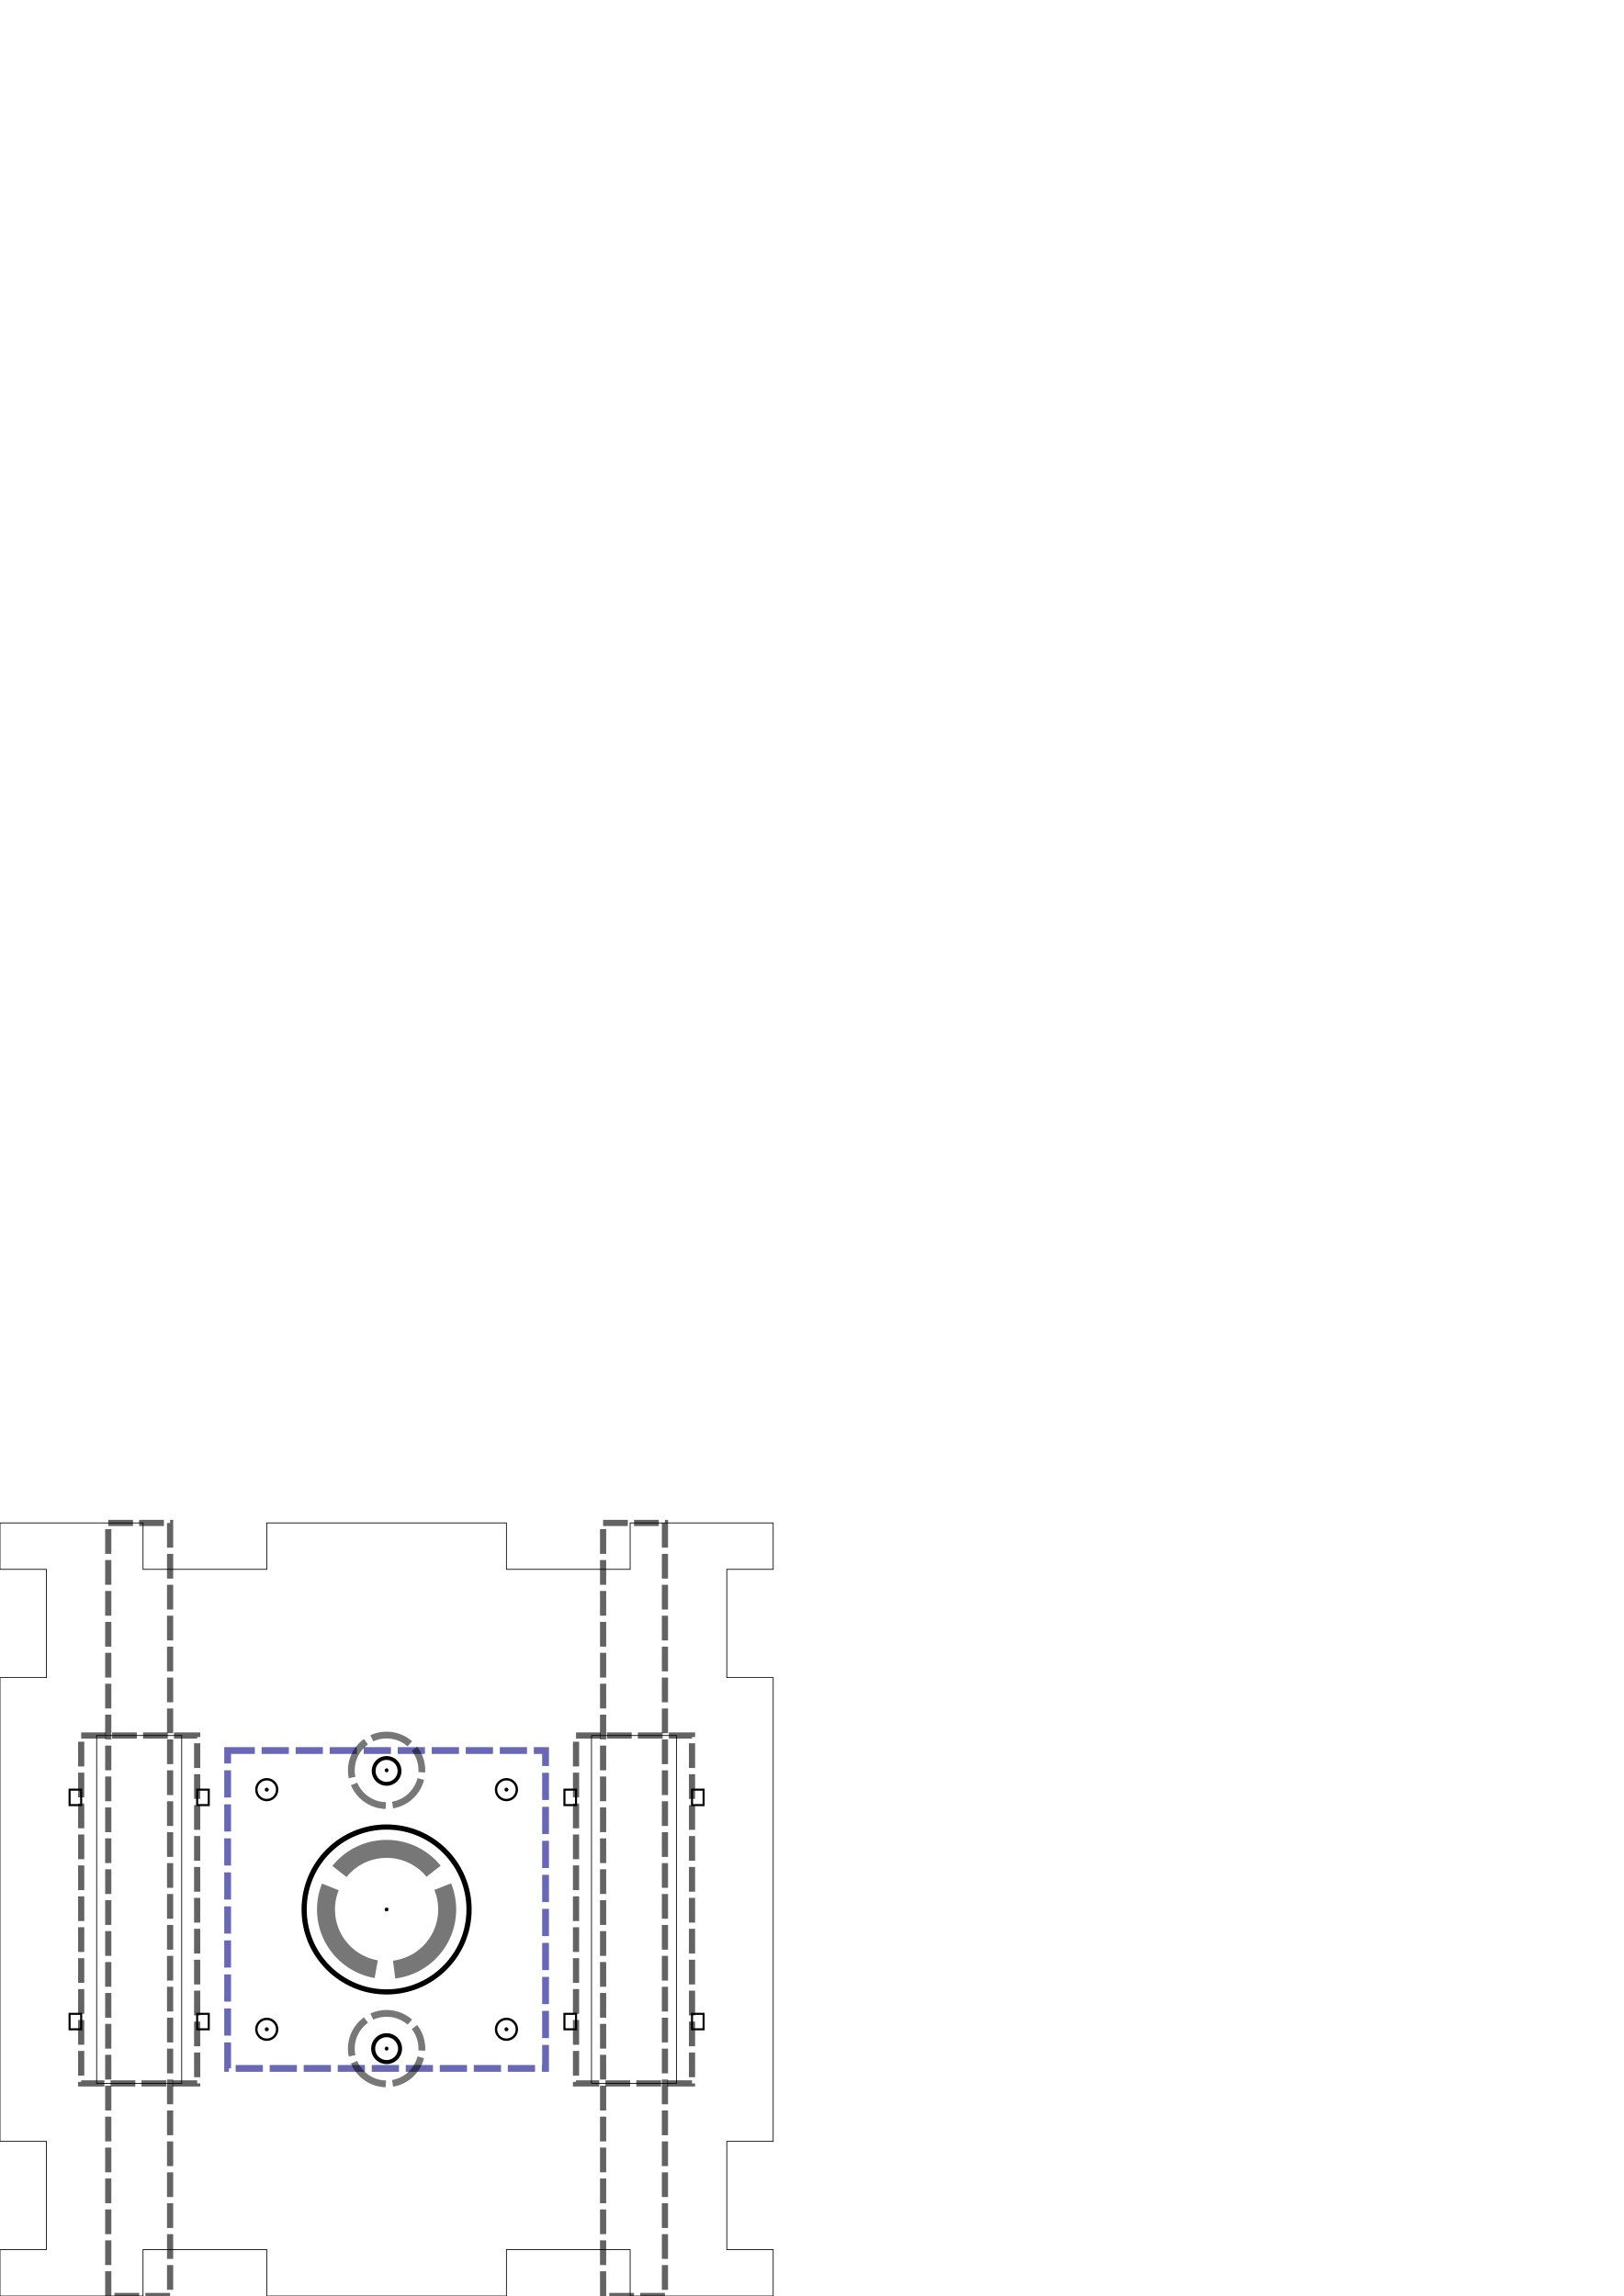
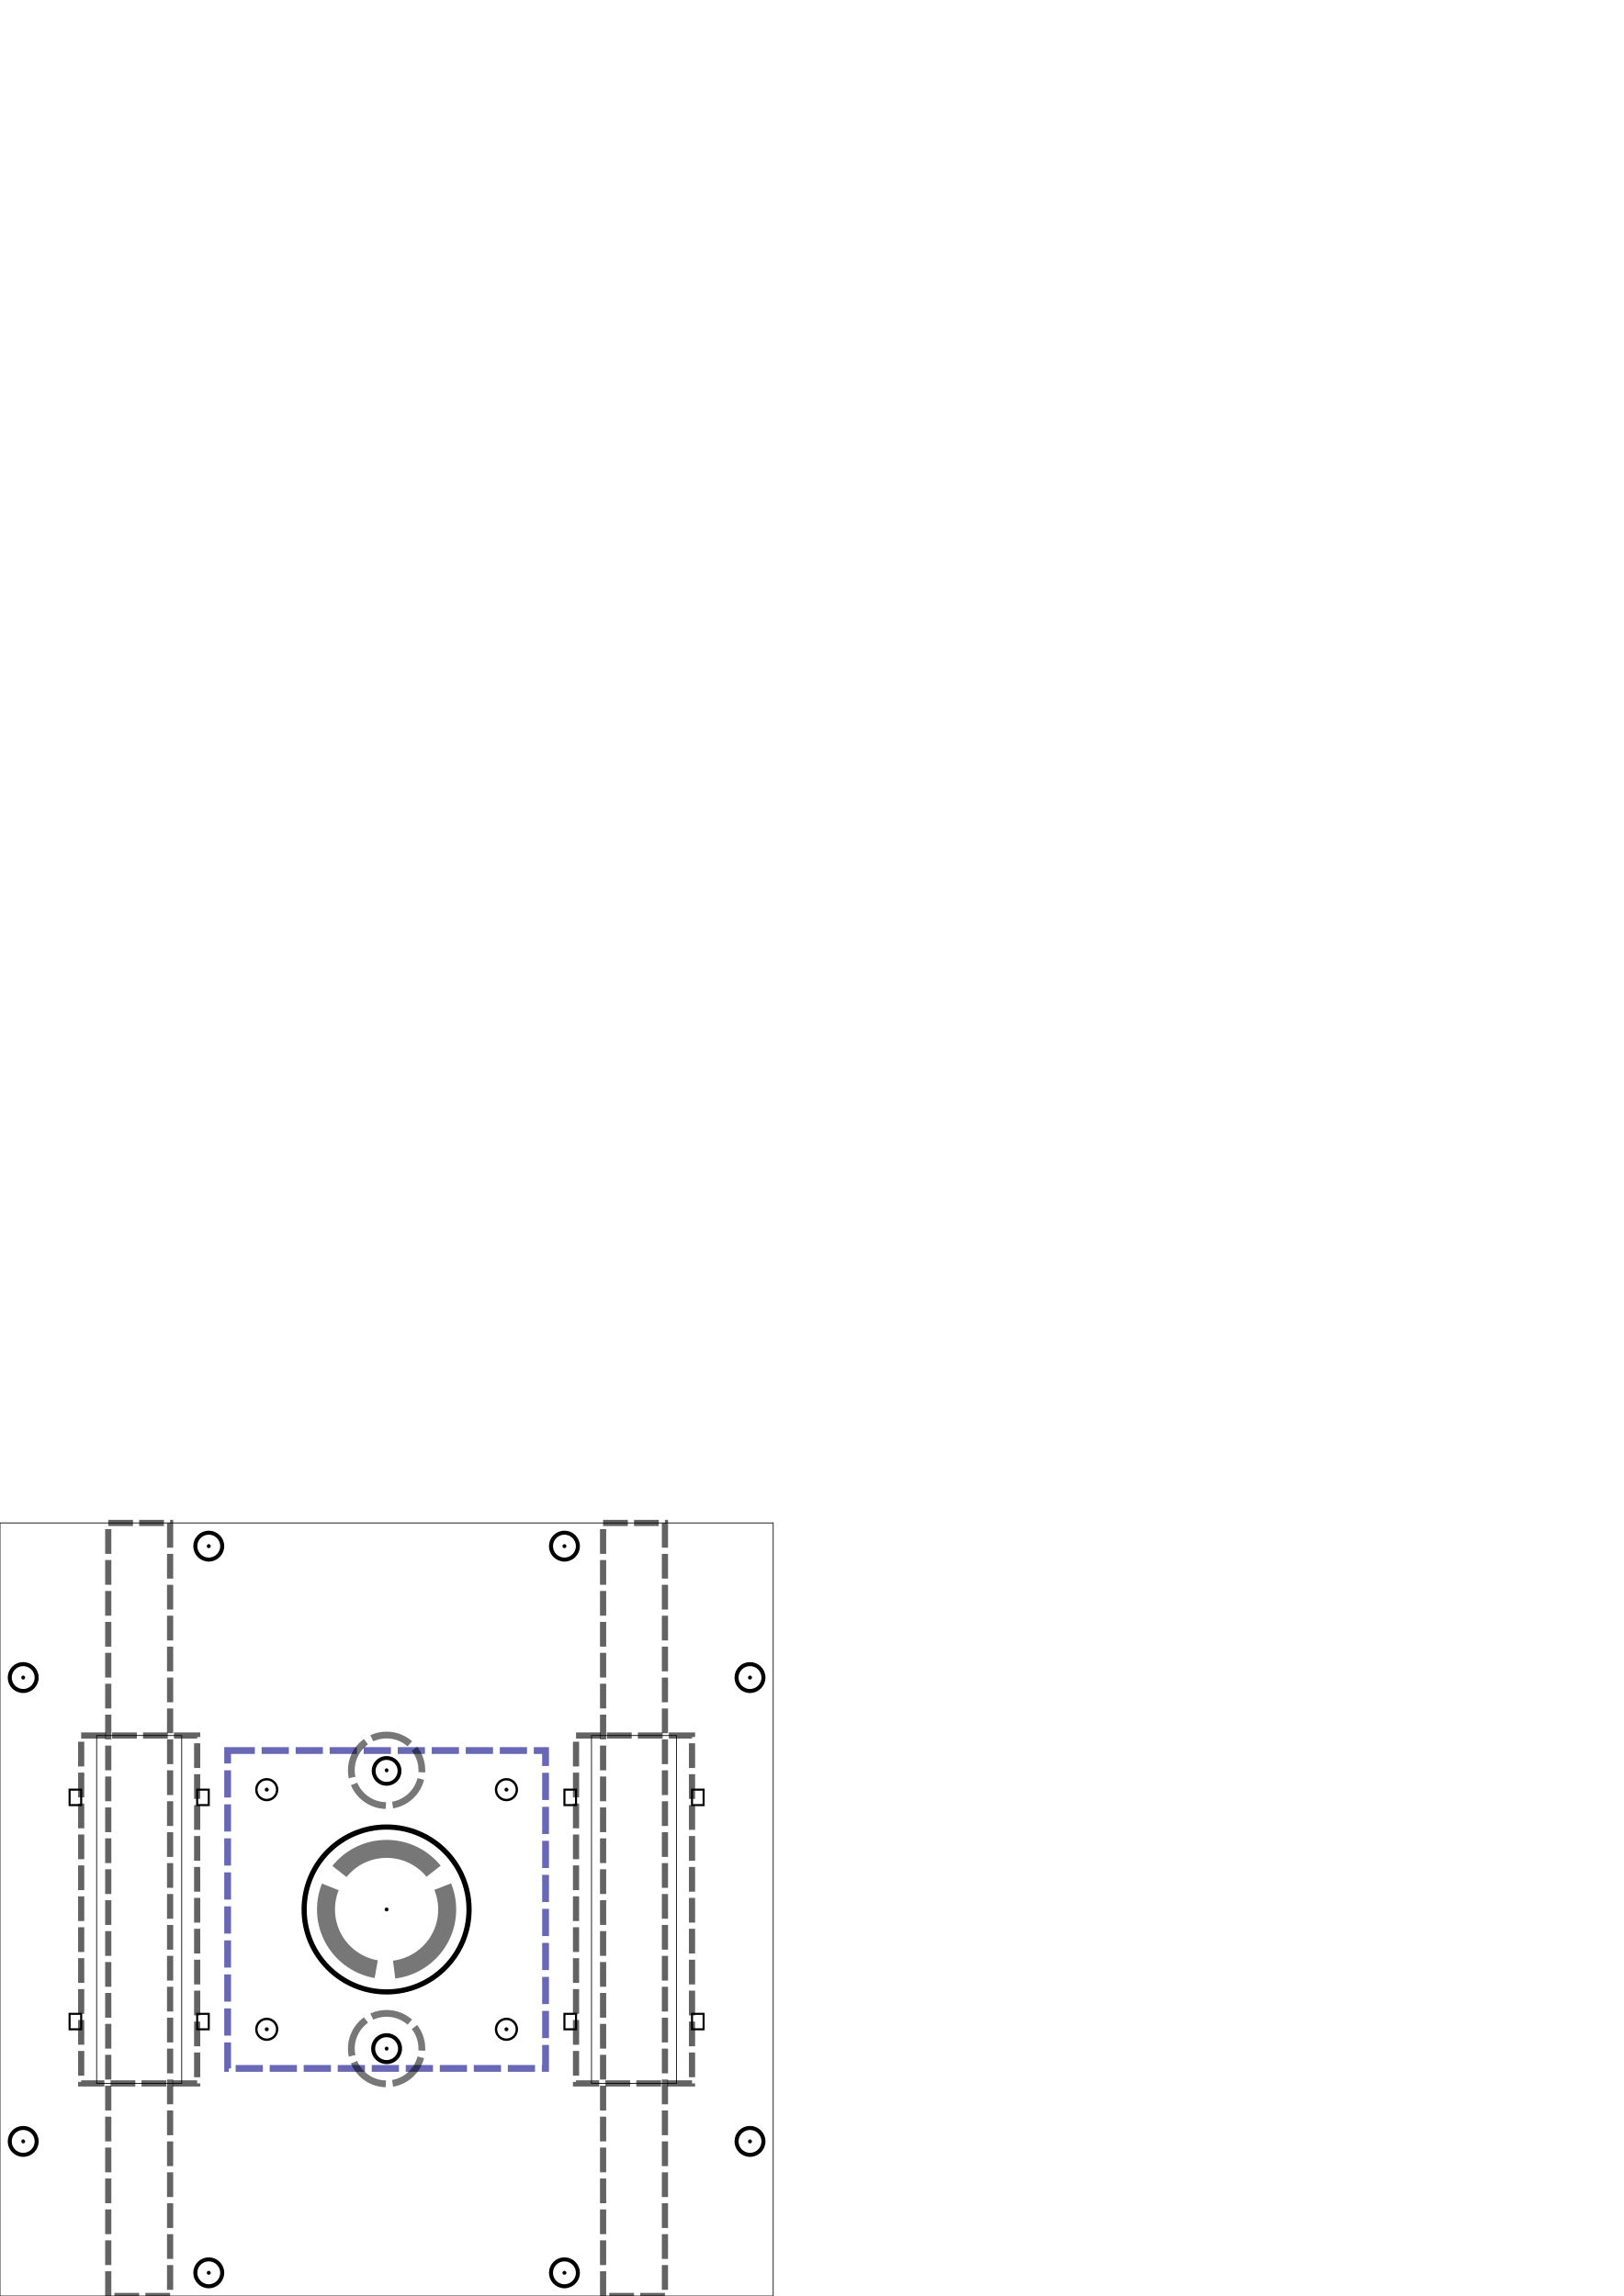
<svg xmlns="http://www.w3.org/2000/svg" width="210mm" height="297mm" viewBox="0 0 210 297" version="1.1" id="svg229">
  <defs id="defs223" />
  <g id="layer1">
    <circle style="fill:#000000;fill-opacity:1;stroke:#000000;stroke-width:0.054;stroke-opacity:1" id="path274" cx="50" cy="247" r="0.223" />
    <ellipse style="fill:none;fill-opacity:1;stroke:#000000;stroke-width:0.671;stroke-opacity:1" id="path276" cx="50" cy="247" rx="10.664" ry="10.664" />
    <circle style="fill:#000000;fill-opacity:1;stroke:#000000;stroke-width:0.054;stroke-opacity:1" id="path274-3" cx="34.5" cy="231.5" r="0.223" />
    <circle style="fill:#000000;fill-opacity:1;stroke:#000000;stroke-width:0.054;stroke-opacity:1" id="path274-5" cx="65.5" cy="231.5" r="0.223" />
    <circle style="fill:#000000;fill-opacity:1;stroke:#000000;stroke-width:0.054;stroke-opacity:1" id="path274-6" cx="65.5" cy="262.5" r="0.223" />
    <circle style="fill:#000000;fill-opacity:1;stroke:#000000;stroke-width:0.054;stroke-opacity:1" id="path274-2" cx="34.5" cy="262.5" r="0.223" />
    <circle style="fill:none;fill-opacity:1;stroke:#000000;stroke-width:0.306;stroke-miterlimit:4;stroke-dasharray:none;stroke-dashoffset:0;stroke-opacity:1" id="path1362" cx="34.5" cy="231.5" r="1.347" />
    <circle style="fill:none;fill-opacity:1;stroke:#000000;stroke-width:0.306;stroke-miterlimit:4;stroke-dasharray:none;stroke-dashoffset:0;stroke-opacity:1" id="path1362-1" cx="65.5" cy="231.5" r="1.347" />
    <circle style="fill:none;fill-opacity:1;stroke:#000000;stroke-width:0.306;stroke-miterlimit:4;stroke-dasharray:none;stroke-dashoffset:0;stroke-opacity:1" id="path1362-2" cx="65.5" cy="262.5" r="1.347" />
    <circle style="fill:none;fill-opacity:1;stroke:#000000;stroke-width:0.306;stroke-miterlimit:4;stroke-dasharray:none;stroke-dashoffset:0;stroke-opacity:1" id="path1362-7" cx="34.5" cy="262.5" r="1.347" />
    <circle style="fill:#000000;fill-opacity:1;stroke:#000000;stroke-width:0.054;stroke-opacity:1" id="path274-2-0" cx="50" cy="265" r="0.223" />
    <circle style="fill:#000000;fill-opacity:1;stroke:#000000;stroke-width:0.054;stroke-opacity:1" id="path274-2-9" cx="50" cy="229" r="0.223" />
    <circle style="fill:none;fill-opacity:1;stroke:#000000;stroke-width:0.5;stroke-miterlimit:4;stroke-dasharray:none;stroke-dashoffset:0;stroke-opacity:1" id="path1433" cx="50" cy="229.075" r="1.675" />
    <ellipse style="fill:none;fill-opacity:1;stroke:#000000;stroke-width:0.52;stroke-miterlimit:4;stroke-dasharray:none;stroke-dashoffset:0;stroke-opacity:1" id="path1433-3" cx="50" cy="265" rx="1.74" ry="1.74" />
    <path style="fill:none;stroke:#000000;stroke-width:0.265px;stroke-linecap:butt;stroke-linejoin:miter;stroke-opacity:1" d="M 25.5,231.5 H 27 v 2 h -1.5 z" id="path1484" />
    <path style="fill:none;stroke:#000000;stroke-width:0.265px;stroke-linecap:butt;stroke-linejoin:miter;stroke-opacity:1" d="M 73,231.5 H 74.5 v 2 h -1.5 z" id="path1486" />
    <path style="fill:none;stroke:#000000;stroke-width:0.265px;stroke-linecap:butt;stroke-linejoin:miter;stroke-opacity:1" d="m 73,260.5 h 1.5 v 2 H 73 Z" id="path1488" />
    <path style="fill:none;stroke:#000000;stroke-width:0.265px;stroke-linecap:butt;stroke-linejoin:miter;stroke-opacity:1" d="M 25.5,260.5 H 27 v 2 h -1.5 z" id="path1490" />
-     <path style="fill:none;stroke:#000000;stroke-width:0.1;stroke-linecap:butt;stroke-linejoin:miter;stroke-miterlimit:4;stroke-dasharray:none;stroke-opacity:1" d="m 0,297 v -6 h 6 v -14 H 0 c 0,-21.785 0,-39.746 0,-60 h 6 v -14 H 0 v -6 h 18.5 v 6 h 16 v -6 h 31 v 6 H 81.5 v -6 h 18.5 v 6 h -6 v 14 h 6 c 3e-6,21.068 3e-6,40.058 0,60 h -6 v 14 h 6 V 297 H 81.5 v -6 H 65.5 V 297 H 34.5 v -6 H 18.5 V 297 Z" id="path1492" />
+     <path style="fill:none;stroke:#000000;stroke-width:0.1;stroke-linecap:butt;stroke-linejoin:miter;stroke-miterlimit:4;stroke-dasharray:none;stroke-opacity:1" d="m 0,297 v -6 c 0,-3.696 0,-9.182 0,-14 v -60 c 0,-4.632 0,-8.762 0,-14 v -6 h 18.5 c 5,3e-5 8.5,3e-5 16,0 h 31 c 3.456,3e-5 5.804,3e-5 16,0 h 18.5 v 6 c 3e-6,8.767 3e-6,10.118 0,14 3e-6,21.068 3e-6,40.058 0,60 3e-6,8.14 3e-6,7.779 0,14 V 297 H 81.5 65.5 34.5 18.5 Z" id="path1492" />
    <path style="fill:none;fill-rule:evenodd;stroke:#000000;stroke-width:0.265px;stroke-linecap:butt;stroke-linejoin:miter;stroke-opacity:1" d="M 9,231.5 H 10.5 v 2 H 9 Z" id="path1827" />
    <path style="fill:none;fill-rule:evenodd;stroke:#000000;stroke-width:0.265px;stroke-linecap:butt;stroke-linejoin:miter;stroke-opacity:1" d="M 9,260.5 H 10.5 v 2 H 9 Z" id="path1829" />
    <path style="fill:none;fill-rule:evenodd;stroke:#000000;stroke-width:0.265px;stroke-linecap:butt;stroke-linejoin:miter;stroke-opacity:1" d="m 89.5,260.5 h 1.5 v 2 H 89.5 Z" id="path1833" />
    <path style="fill:none;fill-rule:evenodd;stroke:#000000;stroke-width:0.265px;stroke-linecap:butt;stroke-linejoin:miter;stroke-opacity:1" d="m 89.5,231.5 h 1.5 v 2 H 89.5 Z" id="path1835" />
    <path style="fill:none;fill-rule:evenodd;stroke:#000000;stroke-width:0.1;stroke-linecap:butt;stroke-linejoin:miter;stroke-miterlimit:4;stroke-dasharray:none;stroke-opacity:1" d="m 12.5,224.5 h 11 v 45 l -11,0 z" id="path1841" />
    <path style="fill:none;fill-rule:evenodd;stroke:#000000;stroke-width:0.1;stroke-linecap:butt;stroke-linejoin:miter;stroke-miterlimit:4;stroke-dasharray:none;stroke-opacity:1" d="m 76.5,224.5 h 11 l 0,45 h -11 z" id="path1847" />
    <circle style="fill:none;fill-opacity:1;stroke:#000000;stroke-width:2.325;stroke-miterlimit:4;stroke-dasharray:13.953, 2.325;stroke-dashoffset:18.898;stroke-opacity:0.534" id="path1018" cx="50" cy="247" r="7.837" />
+     <circle style="fill:#000000;fill-opacity:1;stroke:#000000;stroke-width:0.054;stroke-opacity:1" id="path274-2-9-3" cx="3" cy="217" r="0.223" />
+     <circle style="fill:#000000;fill-opacity:1;stroke:#000000;stroke-width:0.054;stroke-opacity:1" id="path274-2-9-6" cx="3" cy="277" r="0.223" />
+     <circle style="fill:#000000;fill-opacity:1;stroke:#000000;stroke-width:0.054;stroke-opacity:1" id="path274-2-9-7" cx="27" cy="294" r="0.223" />
+     <circle style="fill:#000000;fill-opacity:1;stroke:#000000;stroke-width:0.054;stroke-opacity:1" id="path274-2-9-5" cx="73" cy="294" r="0.223" />
+     <circle style="fill:#000000;fill-opacity:1;stroke:#000000;stroke-width:0.054;stroke-opacity:1" id="path274-2-9-35" cx="97" cy="277" r="0.223" />
+     <circle style="fill:#000000;fill-opacity:1;stroke:#000000;stroke-width:0.054;stroke-opacity:1" id="path274-2-9-62" cx="97" cy="217" r="0.223" />
+     <circle style="fill:#000000;fill-opacity:1;stroke:#000000;stroke-width:0.054;stroke-opacity:1" id="path274-2-9-9" cx="73" cy="200" r="0.223" />
+     <circle style="fill:#000000;fill-opacity:1;stroke:#000000;stroke-width:0.054;stroke-opacity:1" id="path274-2-9-1" cx="27" cy="200" r="0.223" />
+     <ellipse style="fill:none;fill-opacity:1;stroke:#000000;stroke-width:0.52;stroke-miterlimit:4;stroke-dasharray:none;stroke-dashoffset:0;stroke-opacity:1" id="path1433-3-2" cx="27" cy="294" rx="1.74" ry="1.74" />
+     <ellipse style="fill:none;fill-opacity:1;stroke:#000000;stroke-width:0.52;stroke-miterlimit:4;stroke-dasharray:none;stroke-dashoffset:0;stroke-opacity:1" id="path1433-3-7" cx="73" cy="294" rx="1.74" ry="1.74" />
+     <ellipse style="fill:none;fill-opacity:1;stroke:#000000;stroke-width:0.52;stroke-miterlimit:4;stroke-dasharray:none;stroke-dashoffset:0;stroke-opacity:1" id="path1433-3-0" cx="3" cy="277" rx="1.74" ry="1.74" />
+     <ellipse style="fill:none;fill-opacity:1;stroke:#000000;stroke-width:0.52;stroke-miterlimit:4;stroke-dasharray:none;stroke-dashoffset:0;stroke-opacity:1" id="path1433-3-9" cx="3" cy="217" rx="1.74" ry="1.74" />
+     <ellipse style="fill:none;fill-opacity:1;stroke:#000000;stroke-width:0.52;stroke-miterlimit:4;stroke-dasharray:none;stroke-dashoffset:0;stroke-opacity:1" id="path1433-3-3" cx="27" cy="200" rx="1.74" ry="1.74" />
+     <ellipse style="fill:none;fill-opacity:1;stroke:#000000;stroke-width:0.52;stroke-miterlimit:4;stroke-dasharray:none;stroke-dashoffset:0;stroke-opacity:1" id="path1433-3-6" cx="73" cy="200" rx="1.74" ry="1.74" />
+     <ellipse style="fill:none;fill-opacity:1;stroke:#000000;stroke-width:0.52;stroke-miterlimit:4;stroke-dasharray:none;stroke-dashoffset:0;stroke-opacity:1" id="path1433-3-06" cx="97" cy="217" rx="1.74" ry="1.74" />
+     <ellipse style="fill:none;fill-opacity:1;stroke:#000000;stroke-width:0.52;stroke-miterlimit:4;stroke-dasharray:none;stroke-dashoffset:0;stroke-opacity:1" id="path1433-3-26" cx="97" cy="277" rx="1.74" ry="1.74" />
  </g>
  <g id="layer2" style="display:inline">
    <rect style="fill:none;fill-opacity:1;stroke:#000085;stroke-width:0.88;stroke-miterlimit:4;stroke-dasharray:3.52, 0.88;stroke-dashoffset:0;stroke-opacity:0.592" id="rect280" width="41.12" height="41.12" x="29.44" y="226.44" />
    <path style="fill:none;fill-rule:evenodd;stroke:#000000;stroke-width:0.8;stroke-linecap:butt;stroke-linejoin:miter;stroke-miterlimit:4;stroke-dasharray:3.2, 0.8;stroke-dashoffset:8;stroke-opacity:0.612" d="m 10.5,224.5 h 15 v 45 h -15 z" id="path1278" />
    <path style="fill:none;fill-rule:evenodd;stroke:#000000;stroke-width:0.8;stroke-linecap:butt;stroke-linejoin:miter;stroke-miterlimit:4;stroke-dasharray:3.2, 0.8;stroke-dashoffset:8;stroke-opacity:0.612" d="m 74.5,224.5 h 15 v 45 h -15 z" id="path1823" />
    <path style="fill:none;fill-rule:evenodd;stroke:#000000;stroke-width:0.8;stroke-linecap:butt;stroke-linejoin:miter;stroke-miterlimit:4;stroke-dasharray:3.2, 0.8;stroke-dashoffset:8;stroke-opacity:0.612" d="m 14,197 h 8 v 100 h -8 z" id="path1875" />
    <path style="fill:none;fill-rule:evenodd;stroke:#000000;stroke-width:0.8;stroke-linecap:butt;stroke-linejoin:miter;stroke-miterlimit:4;stroke-dasharray:3.2, 0.8;stroke-dashoffset:8;stroke-opacity:0.612" d="m 78,197 h 8 v 100 h -8 z" id="path1881" />
    <circle style="fill:none;fill-opacity:1;stroke:#000000;stroke-width:0.876;stroke-miterlimit:4;stroke-dasharray:5.254, 0.876;stroke-dashoffset:5;stroke-opacity:0.534" id="path196" cx="50" cy="265" r="4.562" />
    <circle style="display:inline;fill:none;fill-opacity:1;stroke:#000000;stroke-width:0.876;stroke-miterlimit:4;stroke-dasharray:5.254, 0.876;stroke-dashoffset:5;stroke-opacity:0.534" id="path196-3" cx="50" cy="229" r="4.562" />
  </g>
</svg>
